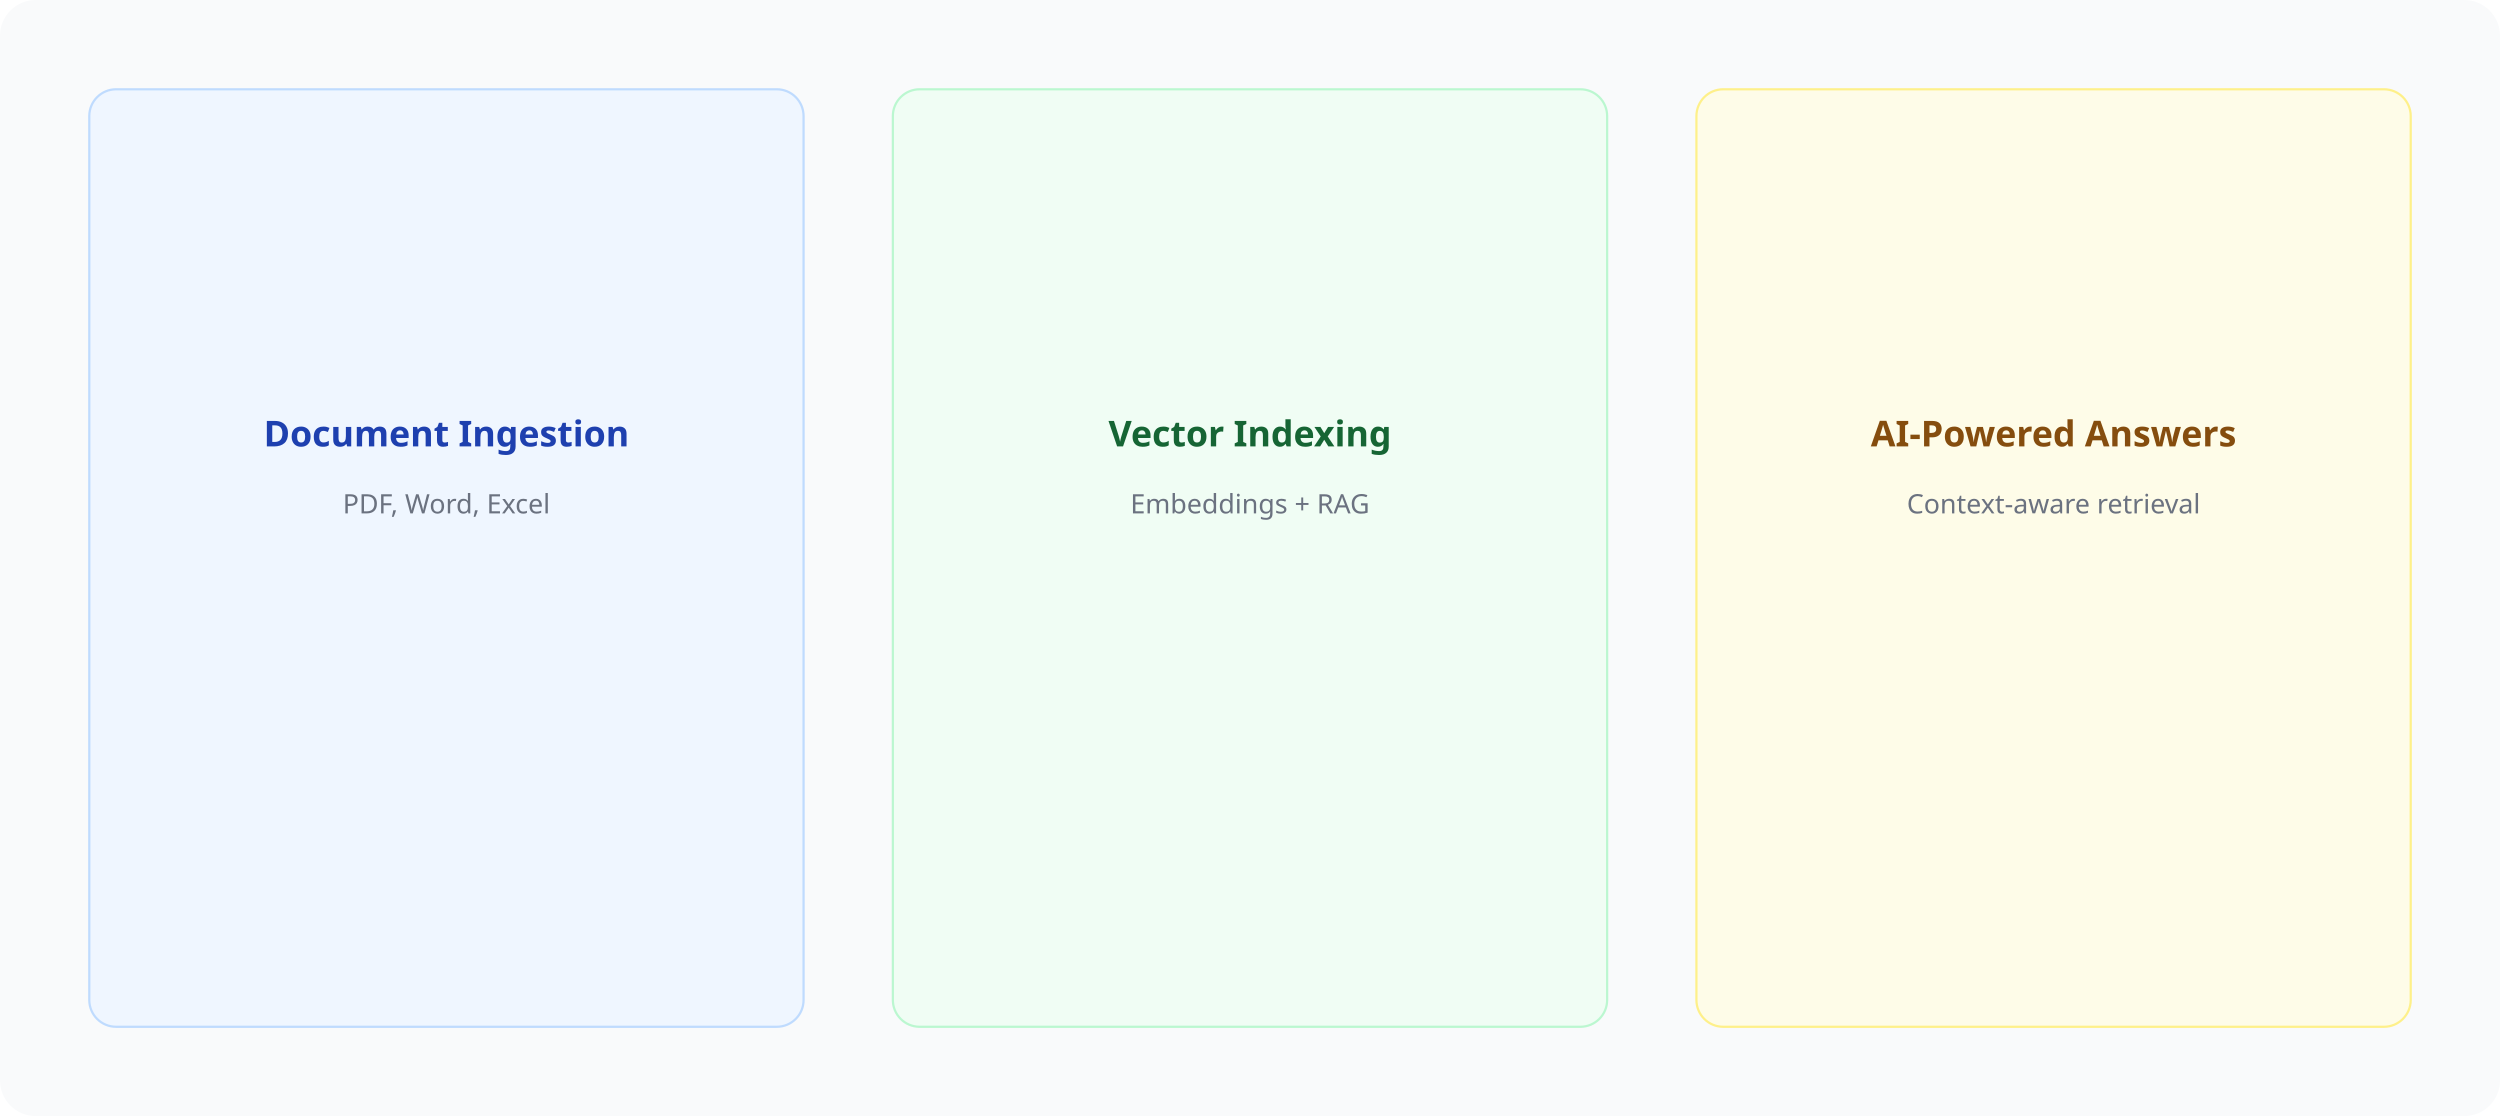
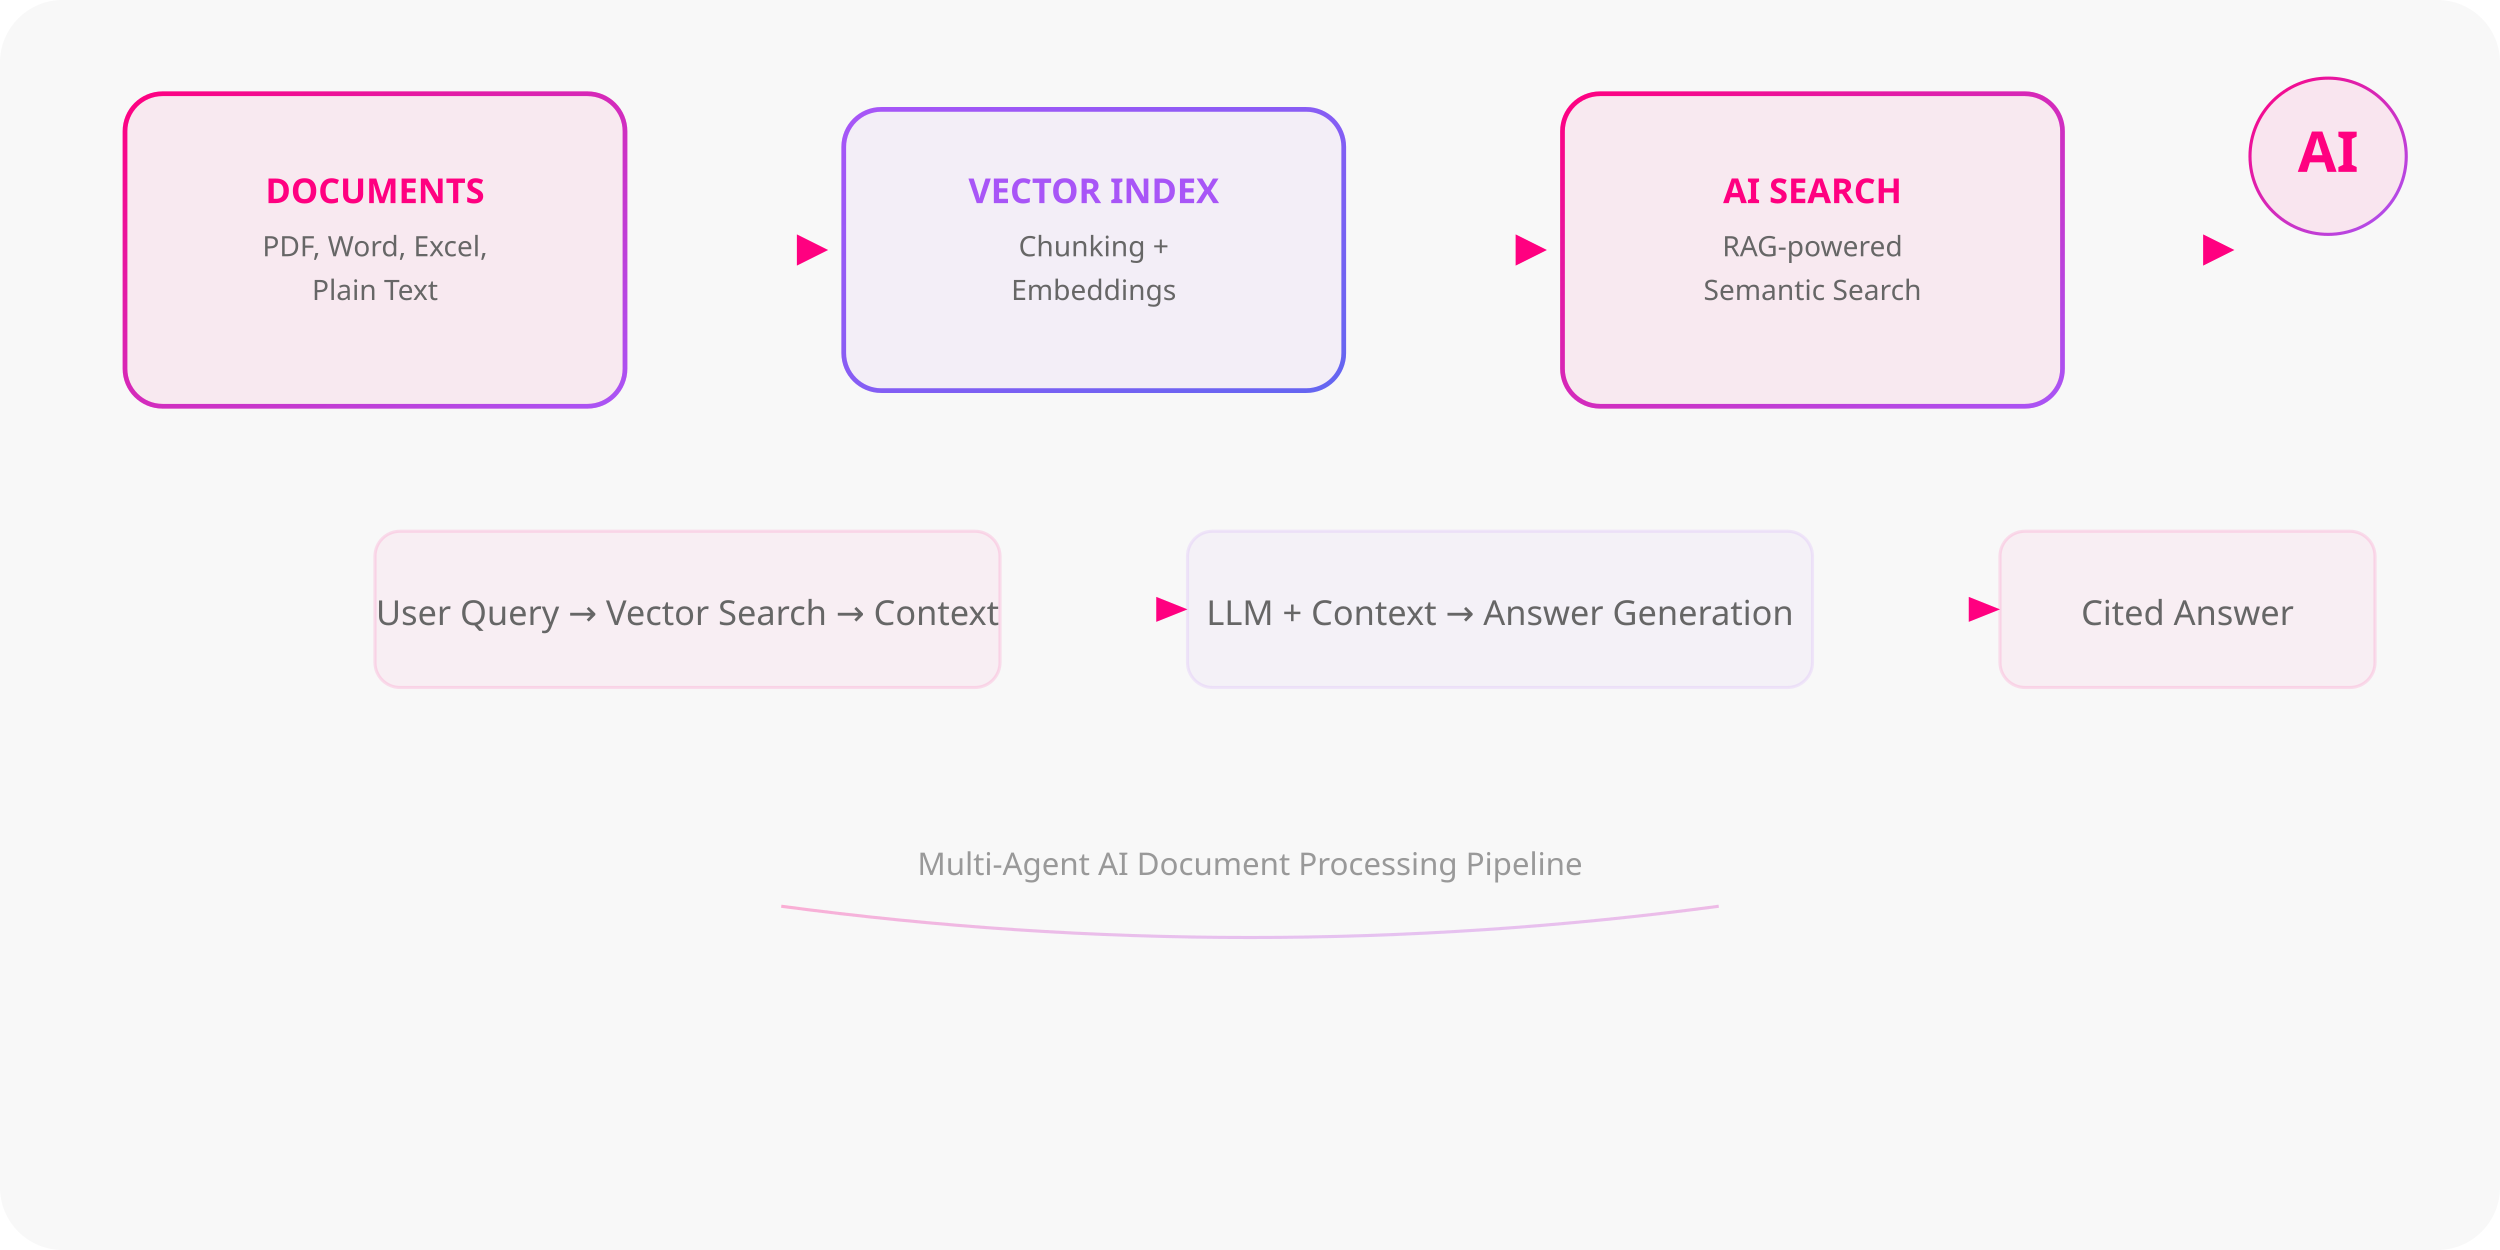
- <svg xmlns="http://www.w3.org/2000/svg" viewBox="0 0 1120 500" fill="none">
-   <rect width="1120" height="500" rx="16" fill="#F9FAFB" />
-   <rect x="40" y="40" width="320" height="420" rx="12" fill="#EFF6FF" stroke="#BFDBFE" />
-   <text x="200" y="200" text-anchor="middle" font-family="sans-serif" font-size="16" font-weight="600" fill="#1E40AF">Document Ingestion</text>
-   <text x="200" y="230" text-anchor="middle" font-family="sans-serif" font-size="12" fill="#6B7280">PDF, Word, Excel</text>
-   <rect x="400" y="40" width="320" height="420" rx="12" fill="#F0FDF4" stroke="#BBF7D0" />
-   <text x="560" y="200" text-anchor="middle" font-family="sans-serif" font-size="16" font-weight="600" fill="#166534">Vector Indexing</text>
-   <text x="560" y="230" text-anchor="middle" font-family="sans-serif" font-size="12" fill="#6B7280">Embeddings + RAG</text>
-   <rect x="760" y="40" width="320" height="420" rx="12" fill="#FEFCE8" stroke="#FEF08A" />
-   <text x="920" y="200" text-anchor="middle" font-family="sans-serif" font-size="16" font-weight="600" fill="#854D0E">AI-Powered Answers</text>
-   <text x="920" y="230" text-anchor="middle" font-family="sans-serif" font-size="12" fill="#6B7280">Context-aware retrieval</text>
+ <svg xmlns="http://www.w3.org/2000/svg" width="800" height="400" viewBox="0 0 800 400" fill="none">
+   <defs>
+     <linearGradient id="pg" x1="0" y1="0" x2="1" y2="1">
+       <stop offset="0%" stop-color="#ff0080" />
+       <stop offset="100%" stop-color="#a855f7" />
+     </linearGradient>
+     <linearGradient id="pg2" x1="0" y1="0" x2="1" y2="1">
+       <stop offset="0%" stop-color="#a855f7" />
+       <stop offset="100%" stop-color="#6366f1" />
+     </linearGradient>
+   </defs>
+   <rect width="800" height="400" rx="20" fill="#f8f8f8" />
+   <rect x="40" y="30" width="160" height="100" rx="12" fill="rgba(255,0,128,.06)" stroke="rgba(255,0,128,.2)" stroke-width="1.5" />
+   <rect x="40" y="30" width="160" height="100" rx="12" fill="none" stroke="url(#pg)" stroke-width="1.5" />
+   <text x="120" y="65" text-anchor="middle" fill="#ff0080" font-family="system-ui,sans-serif" font-size="11" font-weight="700">DOCUMENTS</text>
+   <text x="120" y="82" text-anchor="middle" fill="#666" font-family="system-ui,sans-serif" font-size="9">PDF, Word, Excel,</text>
+   <text x="120" y="96" text-anchor="middle" fill="#666" font-family="system-ui,sans-serif" font-size="9">Plain Text</text>
+   <path d="M200 80 L260 80" stroke="url(#pg)" stroke-width="2" stroke-dasharray="6 4" />
+   <polygon points="255,75 265,80 255,85" fill="#ff0080" />
+   <rect x="270" y="35" width="160" height="90" rx="12" fill="rgba(168,85,247,.06)" stroke="rgba(168,85,247,.2)" stroke-width="1.5" />
+   <rect x="270" y="35" width="160" height="90" rx="12" fill="none" stroke="url(#pg2)" stroke-width="1.5" />
+   <text x="350" y="65" text-anchor="middle" fill="#a855f7" font-family="system-ui,sans-serif" font-size="11" font-weight="700">VECTOR INDEX</text>
+   <text x="350" y="82" text-anchor="middle" fill="#666" font-family="system-ui,sans-serif" font-size="9">Chunking +</text>
+   <text x="350" y="96" text-anchor="middle" fill="#666" font-family="system-ui,sans-serif" font-size="9">Embeddings</text>
+   <path d="M430 80 L490 80" stroke="url(#pg)" stroke-width="2" stroke-dasharray="6 4" />
+   <polygon points="485,75 495,80 485,85" fill="#ff0080" />
+   <rect x="500" y="30" width="160" height="100" rx="12" fill="rgba(255,0,128,.06)" stroke="rgba(255,0,128,.2)" stroke-width="1.5" />
+   <rect x="500" y="30" width="160" height="100" rx="12" fill="none" stroke="url(#pg)" stroke-width="1.5" />
+   <text x="580" y="65" text-anchor="middle" fill="#ff0080" font-family="system-ui,sans-serif" font-size="11" font-weight="700">AI SEARCH</text>
+   <text x="580" y="82" text-anchor="middle" fill="#666" font-family="system-ui,sans-serif" font-size="9">RAG-powered</text>
+   <text x="580" y="96" text-anchor="middle" fill="#666" font-family="system-ui,sans-serif" font-size="9">Semantic Search</text>
+   <path d="M660 80 L710 80" stroke="url(#pg)" stroke-width="2" stroke-dasharray="6 4" />
+   <polygon points="705,75 715,80 705,85" fill="#ff0080" />
+   <rect x="720" y="25" width="50" height="50" rx="25" fill="rgba(255,0,128,.08)" stroke="url(#pg)" stroke-width="1" />
+   <text x="745" y="55" text-anchor="middle" fill="#ff0080" font-family="system-ui,sans-serif" font-size="18" font-weight="bold">AI</text>
+   <rect x="120" y="170" width="200" height="50" rx="8" fill="rgba(255,0,128,.04)" stroke="rgba(255,0,128,.12)" stroke-width="1" />
+   <text x="220" y="200" text-anchor="middle" fill="#666" font-family="system-ui,sans-serif" font-size="11">User Query → Vector Search → Context</text>
+   <rect x="380" y="170" width="200" height="50" rx="8" fill="rgba(168,85,247,.04)" stroke="rgba(168,85,247,.12)" stroke-width="1" />
+   <text x="480" y="200" text-anchor="middle" fill="#666" font-family="system-ui,sans-serif" font-size="11">LLM + Context → Answer Generation</text>
+   <rect x="640" y="170" width="120" height="50" rx="8" fill="rgba(255,0,128,.04)" stroke="rgba(255,0,128,.12)" stroke-width="1" />
+   <text x="700" y="200" text-anchor="middle" fill="#666" font-family="system-ui,sans-serif" font-size="11">Cited Answer</text>
+   <path d="M320 195 L375 195" stroke="url(#pg)" stroke-width="1.5" />
+   <polygon points="370,191 380,195 370,199" fill="#ff0080" />
+   <path d="M580 195 L635 195" stroke="url(#pg)" stroke-width="1.5" />
+   <polygon points="630,191 640,195 630,199" fill="#ff0080" />
+   <text x="400" y="280" text-anchor="middle" fill="#999" font-family="system-ui,sans-serif" font-size="10">Multi-Agent AI Document Processing Pipeline</text>
+   <path d="M250 290 Q400 310 550 290" stroke="url(#pg)" stroke-width="1" opacity=".3" fill="none" />
</svg>
